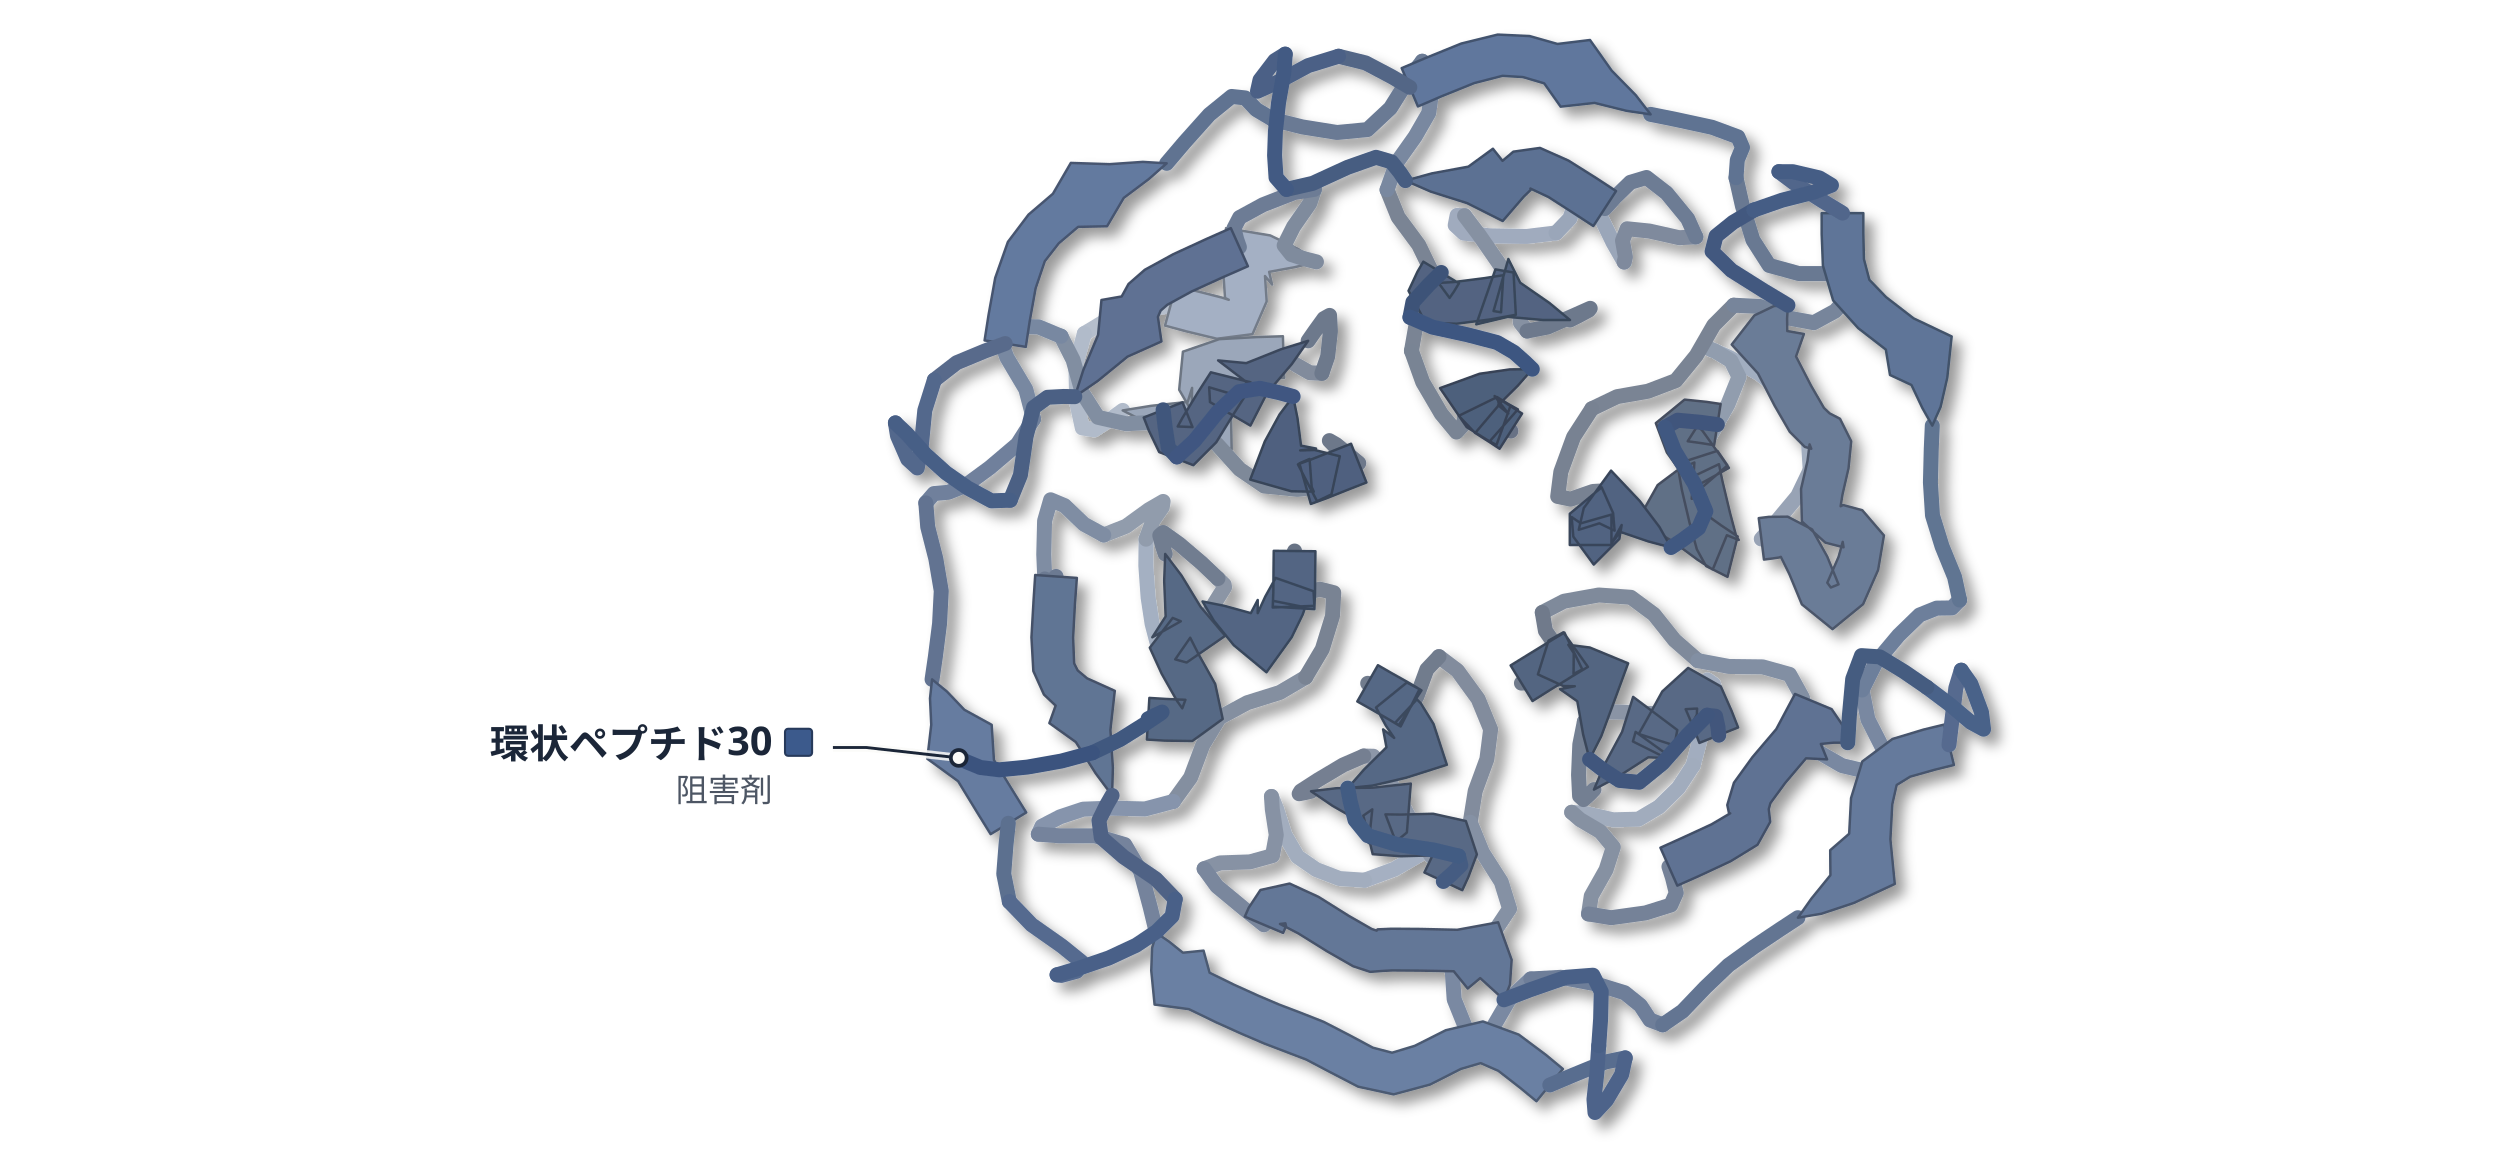
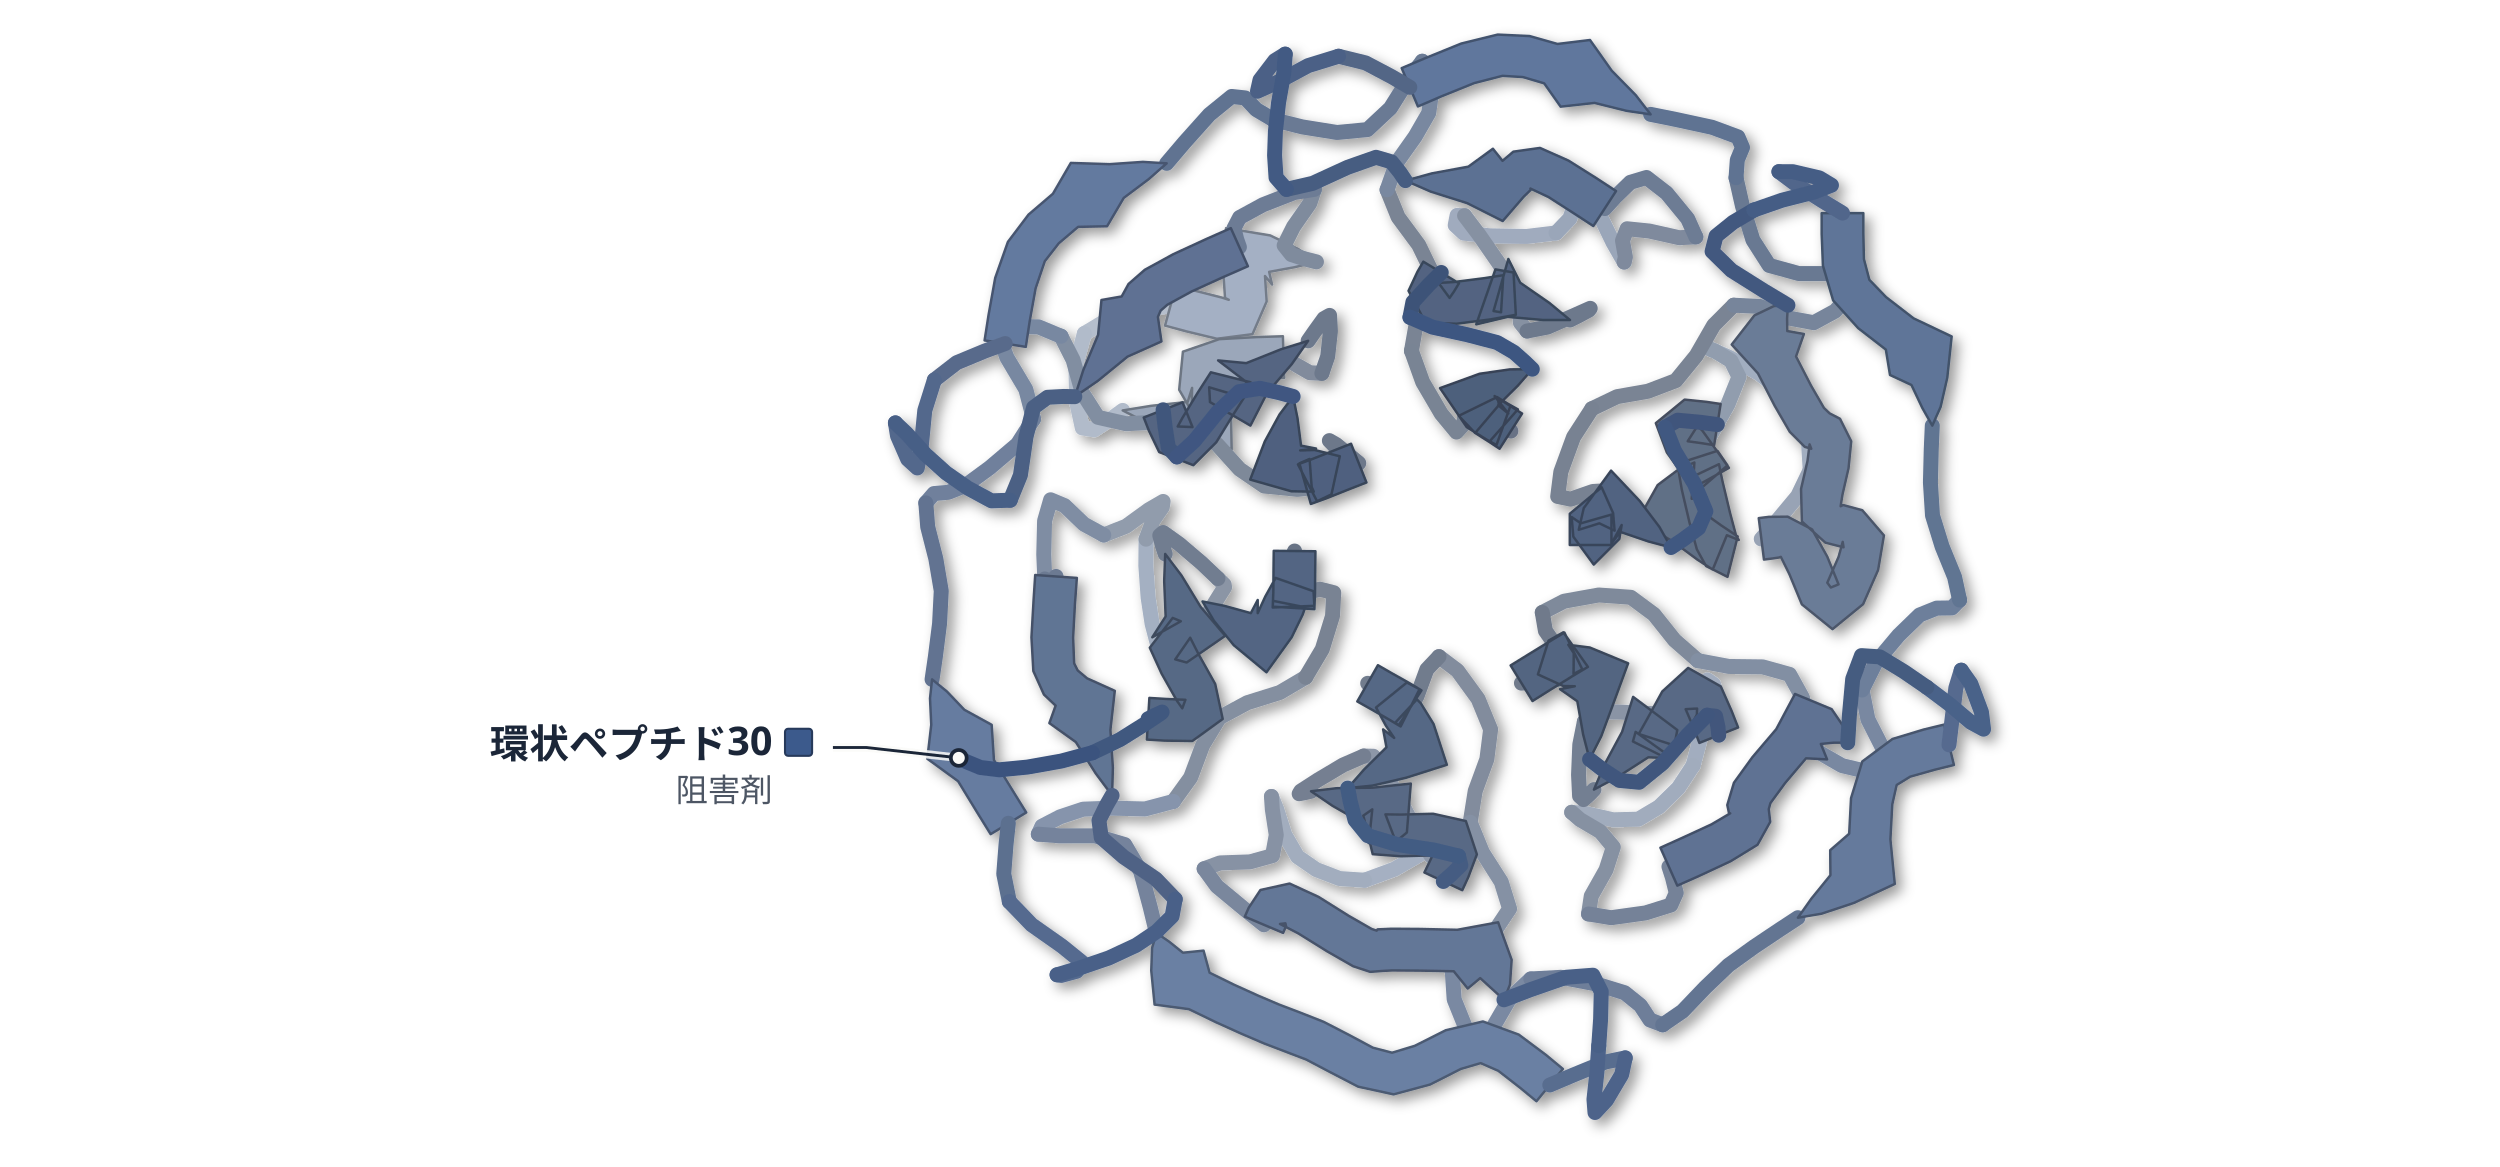
<svg xmlns="http://www.w3.org/2000/svg" width="1200" height="560" viewBox="0 0 1200 560" font-family="'Hiragino Sans','Hiragino Kaku Gothic ProN','Noto Sans JP','Yu Gothic',Meiryo,sans-serif">
  <defs>
    <filter id="mol-shadow" x="-5%" y="-5%" width="115%" height="115%">
-       <feDropShadow dx="4.35" dy="4.35" stdDeviation="3.08" flood-color="#000" flood-opacity=".40" />
+       <feDropShadow dx="2.91" dy="2.91" stdDeviation="3.08" flood-color="#000" flood-opacity=".40" />
    </filter>
  </defs>
  <g filter="url(#mol-shadow)">
    <polyline points="520.5,160.1 532.8,152.7 549.6,148.9 561.8,146.6" stroke="#b5becc" stroke-width="7.2" fill="none" stroke-linecap="round" stroke-linejoin="round" />
    <polyline points="538.9,197.0 533.1,201.2 525.2,206.3 519.5,205.4 516.8,193.1 516.4,174.8 520.5,160.1" stroke="#b1bbca" stroke-width="7.2" fill="none" stroke-linecap="round" stroke-linejoin="round" />
    <polyline points="687.0,410.9 692.3,410.6 695.9,405.1 694.4,402.7 684.5,408.4 669.3,417.2 655.0,422.5" stroke="#a5b0c2" stroke-width="7.2" fill="none" stroke-linecap="round" stroke-linejoin="round" />
    <polyline points="562.9,315.2 558.4,314.2 555.3,308.2 553.0,299.4 551.1,286.9 550.0,271.6 550.1,258.8" stroke="#a4b0c2" stroke-width="7.2" fill="none" stroke-linecap="round" stroke-linejoin="round" />
    <polyline points="822.3,343.3 825.1,336.9 822.5,328.5 819.5,326.4 818.3,336.3 816.6,352.7 812.7,367.4" stroke="#a2adbf" stroke-width="7.2" fill="none" stroke-linecap="round" stroke-linejoin="round" />
    <polyline points="655.0,422.5 643.0,421.7 631.8,417.4 622.8,411.2 616.7,400.7 612.8,388.4 610.3,382.3" stroke="#a2adbe" stroke-width="7.2" fill="none" stroke-linecap="round" stroke-linejoin="round" />
    <polygon points="559.2,156.3 569.2,159.0 584.1,162.6 601.2,160.4 608.0,144.7 607.2,132.5 610.6,136.6 609.2,130.5 621.7,128.2 631.9,125.7 631.9,125.7 623.3,119.6 609.7,113.0 588.5,109.5 587.2,131.0 588.0,143.0 589.8,143.9 586.4,142.8 574.2,139.7 564.5,137.0" fill="#a4b0c4" stroke="#737b89" stroke-width="1.2" stroke-linejoin="round" />
    <polyline points="812.7,367.4 805.6,378.2 796.3,387.3 786.4,393.2 774.3,393.5 761.5,390.6 754.4,389.9" stroke="#a1acbd" stroke-width="7.2" fill="none" stroke-linecap="round" stroke-linejoin="round" />
    <polyline points="821.0,167.6 829.9,171.5 844.3,179.2 856.2,188.6 863.4,199.9 868.1,212.9 868.9,225.6" stroke="#a2aec0" stroke-width="7.2" fill="none" stroke-linecap="round" stroke-linejoin="round" />
    <polyline points="703.0,103.5 699.4,103.4 698.5,108.1 702.6,111.9 715.2,113.2 732.8,113.5 746.9,111.8" stroke="#a0abbe" stroke-width="7.2" fill="none" stroke-linecap="round" stroke-linejoin="round" />
    <polygon points="615.8,161.4 603.2,161.8 585.2,162.8 567.8,168.8 566.0,187.1 572.0,197.4 572.2,186.2 570.1,192.9 552.5,194.8 538.9,197.0 538.9,197.0 551.2,203.4 569.0,210.3 591.2,215.6 590.7,190.5 584.9,180.4 581.9,183.0 588.0,182.6 604.1,181.8 616.4,181.4" fill="#9ba7ba" stroke="#6c7582" stroke-width="1.2" stroke-linejoin="round" />
    <polyline points="746.9,111.8 753.5,104.9 756.7,95.9 760.5,92.7 767.1,101.7 774.3,116.5 779.6,125.8" stroke="#9aa6b9" stroke-width="7.2" fill="none" stroke-linecap="round" stroke-linejoin="round" />
    <polyline points="868.9,225.6 862.9,238.1 852.8,250.2 845.4,258.7" stroke="#98a3b5" stroke-width="7.2" fill="none" stroke-linecap="round" stroke-linejoin="round" />
    <polyline points="550.1,258.8 553.4,249.9 557.9,243.4 558.3,240.7 551.4,244.7 540.5,252.6 529.8,256.8" stroke="#919cac" stroke-width="7.2" fill="none" stroke-linecap="round" stroke-linejoin="round" />
    <polyline points="813.3,222.0 820.2,210.3 829.4,194.1 834.7,180.9 830.9,173.2 823.2,168.5 821.0,167.6" stroke="#919dae" stroke-width="7.2" fill="none" stroke-linecap="round" stroke-linejoin="round" />
    <polyline points="654.6,362.9 659.2,363.0 661.7,365.9 665.3,372.1 672.3,384.6 680.5,400.4 687.0,410.9" stroke="#8d97a8" stroke-width="7.2" fill="none" stroke-linecap="round" stroke-linejoin="round" />
    <polyline points="584.6,277.7 587.6,280.6 587.8,281.9 585.4,285.7 579.2,295.6 570.3,307.9 562.9,315.2" stroke="#8b95a5" stroke-width="7.2" fill="none" stroke-linecap="round" stroke-linejoin="round" />
    <polyline points="760.5,346.4 764.1,342.3 769.3,341.7 777.6,341.8 792.2,342.5 809.9,343.9 822.3,343.3" stroke="#8a94a5" stroke-width="7.2" fill="none" stroke-linecap="round" stroke-linejoin="round" />
    <polyline points="610.3,382.3 610.7,388.4 612.6,400.8 610.8,410.7 600.0,413.7 585.6,414.2 578.0,417.0" stroke="#8792a4" stroke-width="7.2" fill="none" stroke-linecap="round" stroke-linejoin="round" />
    <polyline points="754.4,389.9 758.4,393.4 768.2,399.2 774.4,406.6 770.9,417.5 763.8,430.1 762.5,438.7" stroke="#8691a2" stroke-width="7.2" fill="none" stroke-linecap="round" stroke-linejoin="round" />
    <polyline points="733.0,158.9 729.8,154.9 729.3,147.5 726.8,138.4 719.3,126.2 709.8,112.5 703.0,103.5" stroke="#8691a2" stroke-width="7.2" fill="none" stroke-linecap="round" stroke-linejoin="round" />
    <polyline points="563.2,384.7 571.5,373.2 577.3,357.7 585.3,344.5 598.7,337.3 614.3,332.4 626.7,325.1" stroke="#848fa0" stroke-width="7.2" fill="none" stroke-linecap="round" stroke-linejoin="round" />
    <polyline points="705.7,394.7 708.1,379.7 713.7,364.4 715.5,350.1 709.5,335.5 699.6,321.9 690.7,315.2" stroke="#828c9d" stroke-width="7.2" fill="none" stroke-linecap="round" stroke-linejoin="round" />
    <polyline points="697.1,466.5 705.0,456.6 717.4,447.0 724.6,436.2 720.6,423.3 711.6,409.2 705.7,394.7" stroke="#8591a4" stroke-width="7.2" fill="none" stroke-linecap="round" stroke-linejoin="round" />
    <polyline points="634.5,179.2 628.7,178.9 621.4,174.7 616.1,171.4" stroke="#818b9c" stroke-width="7.2" fill="none" stroke-linecap="round" stroke-linejoin="round" />
    <polyline points="815.0,317.1 803.8,307.3 793.9,294.9 782.8,286.7 767.4,285.6 750.7,288.6 740.3,294.0" stroke="#7f8a9b" stroke-width="7.2" fill="none" stroke-linecap="round" stroke-linejoin="round" />
    <polyline points="872.9,361.0 868.0,349.6 865.2,334.9 859.0,323.7 846.1,320.1 829.9,319.9 815.0,317.1" stroke="#828fa3" stroke-width="7.2" fill="none" stroke-linecap="round" stroke-linejoin="round" />
    <polyline points="572.4,204.4 584.3,213.4 595.0,225.2 606.8,233.3 622.8,234.9 639.9,233.0 650.6,229.5" stroke="#7e8999" stroke-width="7.2" fill="none" stroke-linecap="round" stroke-linejoin="round" />
    <polyline points="509.3,161.4 515.1,172.8 519.5,188.5 527.0,200.3 540.5,203.4 557.0,202.5 572.4,204.4" stroke="#818ea1" stroke-width="7.2" fill="none" stroke-linecap="round" stroke-linejoin="round" />
    <polyline points="631.9,125.7 626.8,124.4 619.9,122.2 616.4,117.8 620.9,108.8 628.7,97.6 630.9,90.9" stroke="#7f8b9d" stroke-width="7.2" fill="none" stroke-linecap="round" stroke-linejoin="round" />
    <polyline points="498.4,400.4 500.1,396.6 508.8,392.1 519.9,388.4 533.5,387.9 549.6,388.3 563.2,384.7" stroke="#8694ac" stroke-width="7.2" fill="none" stroke-linecap="round" stroke-linejoin="round" />
    <polyline points="779.6,125.8 780.2,123.4 778.8,115.5 781.0,109.8 791.7,110.9 806.0,114.1 814.0,113.7" stroke="#7f8a9d" stroke-width="7.2" fill="none" stroke-linecap="round" stroke-linejoin="round" />
    <polyline points="832.2,146.5 822.6,156.1 814.2,170.7 804.4,182.7 791.0,187.8 776.2,190.4 764.1,196.2" stroke="#7a8494" stroke-width="7.2" fill="none" stroke-linecap="round" stroke-linejoin="round" />
    <polyline points="665.8,91.1 671.1,104.2 681.0,117.6 687.4,130.8 685.3,143.4 679.7,155.8 677.5,168.4" stroke="#7a8494" stroke-width="7.2" fill="none" stroke-linecap="round" stroke-linejoin="round" />
    <polyline points="626.7,325.1 634.7,311.6 639.6,295.7 640.2,284.5 633.5,282.8 622.4,285.8 614.9,286.2" stroke="#798393" stroke-width="7.2" fill="none" stroke-linecap="round" stroke-linejoin="round" />
    <polyline points="677.5,168.4 682.9,183.4 691.8,198.6 699.1,207.4 702.4,203.9 704.2,194.0 707.1,188.3" stroke="#798494" stroke-width="7.2" fill="none" stroke-linecap="round" stroke-linejoin="round" />
    <polyline points="764.1,196.2 755.3,209.8 749.2,226.5 747.7,238.3 753.9,239.6 764.6,235.9 771.8,235.5" stroke="#788292" stroke-width="7.2" fill="none" stroke-linecap="round" stroke-linejoin="round" />
    <polyline points="529.8,256.8 520.3,251.6 511.0,242.7 504.3,239.9 501.4,250.0 501.0,266.1 501.5,277.9" stroke="#7f8da3" stroke-width="7.2" fill="none" stroke-linecap="round" stroke-linejoin="round" />
    <polyline points="578.0,417.0 584.1,425.4 597.0,436.1 606.7,443.9" stroke="#7a879d" stroke-width="7.2" fill="none" stroke-linecap="round" stroke-linejoin="round" />
    <polyline points="629.3,379.8 626.7,380.4 623.6,381.0 624.4,379.7 632.6,374.4 644.7,367.2 654.6,362.9" stroke="#747f91" stroke-width="7.2" fill="none" stroke-linecap="round" stroke-linejoin="round" />
    <polyline points="734.8,469.9 724.6,479.4 716.7,493.0 710.1,499.6 703.4,493.1 698.0,479.7 697.1,466.5" stroke="#7a89a2" stroke-width="7.2" fill="none" stroke-linecap="round" stroke-linejoin="round" />
    <polyline points="682.7,29.4 686.4,32.9 687.4,42.9 685.8,54.2 679.3,65.5 670.3,78.2 665.8,91.1" stroke="#7988a0" stroke-width="7.2" fill="none" stroke-linecap="round" stroke-linejoin="round" />
    <polyline points="765.1,379.0 763.0,381.2 760.1,383.8 758.2,382.1 757.7,371.9 758.3,357.4 760.5,346.4" stroke="#737f92" stroke-width="7.2" fill="none" stroke-linecap="round" stroke-linejoin="round" />
    <polyline points="890.6,133.0 889.1,140.2 880.9,149.3 870.6,154.9 858.7,152.7 844.8,147.1 832.2,146.5" stroke="#77859b" stroke-width="7.2" fill="none" stroke-linecap="round" stroke-linejoin="round" />
    <polyline points="690.7,315.2 684.9,321.3 680.1,334.3 675.0,342.6 668.4,340.3 661.4,333.3 656.5,328.0" stroke="#717b8d" stroke-width="7.2" fill="none" stroke-linecap="round" stroke-linejoin="round" />
    <polyline points="740.3,294.0 741.8,302.8 749.5,313.9 753.2,322.5 747.4,326.2 737.6,327.4 730.3,327.9" stroke="#6f7a8b" stroke-width="7.2" fill="none" stroke-linecap="round" stroke-linejoin="round" />
    <polyline points="559.3,265.9 558.0,262.0 556.7,257.0 558.3,255.6 566.0,261.1 576.7,270.2 584.6,277.7" stroke="#717d90" stroke-width="7.2" fill="none" stroke-linecap="round" stroke-linejoin="round" />
    <polyline points="893.8,331.2 896.6,345.3 903.9,359.6 906.1,368.9 897.7,370.7 884.2,367.5 872.9,361.0" stroke="#7988a1" stroke-width="7.2" fill="none" stroke-linecap="round" stroke-linejoin="round" />
    <polyline points="762.5,438.7 773.3,440.5 789.9,438.2 802.0,434.4 804.6,428.6 802.8,421.3 801.1,416.0" stroke="#758298" stroke-width="7.2" fill="none" stroke-linecap="round" stroke-linejoin="round" />
    <polyline points="496.1,201.1 492.4,186.9 483.3,171.6 479.4,161.0 486.4,156.7 498.5,156.9 509.3,161.4" stroke="#7888a1" stroke-width="7.2" fill="none" stroke-linecap="round" stroke-linejoin="round" />
    <polyline points="650.6,229.5 649.7,223.4 642.4,215.9 638.1,211.5 641.4,213.4 647.5,218.4 652.2,222.3" stroke="#6d788a" stroke-width="7.2" fill="none" stroke-linecap="round" stroke-linejoin="round" />
    <polyline points="753.6,153.6 757.6,151.6 762.6,148.9 763.3,148.0 755.2,151.6 742.8,157.0 733.0,158.9" stroke="#6d798c" stroke-width="7.2" fill="none" stroke-linecap="round" stroke-linejoin="round" />
    <polyline points="555.1,447.8 552.1,435.4 547.5,418.3 539.9,405.4 525.7,401.2 508.5,401.2 498.4,400.4" stroke="#74839c" stroke-width="7.2" fill="none" stroke-linecap="round" stroke-linejoin="round" />
    <polyline points="627.9,163.6 631.1,159.0 635.5,152.9 638.2,151.4 638.6,159.0 637.3,171.1 634.5,179.2" stroke="#6d798c" stroke-width="7.2" fill="none" stroke-linecap="round" stroke-linejoin="round" />
    <polyline points="771.8,235.5 771.1,243.0 766.9,253.8 763.5,261.6" stroke="#687385" stroke-width="7.2" fill="none" stroke-linecap="round" stroke-linejoin="round" />
    <polyline points="614.9,286.2 615.0,279.9 618.5,271.0 621.4,264.5" stroke="#687385" stroke-width="7.2" fill="none" stroke-linecap="round" stroke-linejoin="round" />
    <polyline points="707.1,188.3 713.1,192.4 720.2,200.7 725.2,206.9" stroke="#677285" stroke-width="7.2" fill="none" stroke-linecap="round" stroke-linejoin="round" />
    <polyline points="630.9,90.9 621.3,92.4 606.2,98.3 595.0,104.4 592.3,109.6 593.6,114.9 594.9,118.6" stroke="#6d7c95" stroke-width="7.2" fill="none" stroke-linecap="round" stroke-linejoin="round" />
    <polyline points="501.5,277.9 502.9,280.3 505.2,278.5 506.9,276.7" stroke="#6c7a92" stroke-width="7.2" fill="none" stroke-linecap="round" stroke-linejoin="round" />
    <polyline points="814.0,113.7 810.1,105.0 800.0,92.7 790.3,85.2 782.6,87.5 775.3,94.6 770.3,100.1" stroke="#6d7c94" stroke-width="7.2" fill="none" stroke-linecap="round" stroke-linejoin="round" />
    <polyline points="798.1,491.9 792.0,489.6 787.4,482.6 779.8,476.5 766.1,472.3 749.3,469.1 734.8,469.9" stroke="#6e7e99" stroke-width="7.2" fill="none" stroke-linecap="round" stroke-linejoin="round" />
    <polyline points="444.4,241.4 448.3,236.9 455.2,236.3 463.5,233.0 475.2,224.4 488.4,213.2 496.1,201.1" stroke="#6f809c" stroke-width="7.2" fill="none" stroke-linecap="round" stroke-linejoin="round" />
    <polyline points="940.6,288.0 936.9,291.8 929.6,291.9 921.4,295.2 911.3,305.0 900.4,318.0 893.8,331.2" stroke="#6d7f9b" stroke-width="7.2" fill="none" stroke-linecap="round" stroke-linejoin="round" />
    <polyline points="611.1,57.4 625.0,60.9 641.8,63.6 656.4,62.2 667.4,51.9 676.4,37.5 682.7,29.4" stroke="#6a7a94" stroke-width="7.2" fill="none" stroke-linecap="round" stroke-linejoin="round" />
    <polyline points="833.3,85.3 836.4,99.0 841.4,115.2 849.2,127.4 863.4,131.3 880.4,131.3 890.6,133.0" stroke="#697992" stroke-width="7.2" fill="none" stroke-linecap="round" stroke-linejoin="round" />
    <polygon points="846.7,268.6 850.6,268.1 854.0,267.6 854.8,267.3 858.9,275.6 864.9,290.1 879.6,302.0 894.3,290.0 901.5,273.6 904.3,257.0 893.9,244.9 884.7,242.4 883.5,243.0 884.4,237.4 887.3,224.8 888.6,211.8 883.2,201.0 878.2,198.4 875.5,195.8 869.3,185.1 862.1,171.1 865.9,160.3 857.9,158.9 857.8,152.9 858.2,146.5 858.2,146.5 851.5,146.9 842.1,151.4 831.2,165.4 843.8,179.2 851.8,194.7 859.1,207.3 866.3,214.5 869.4,215.4 868.6,213.3 867.6,221.3 864.5,234.7 864.9,250.3 876.2,260.5 884.9,262.7 884.5,260.1 882.5,267.3 877.1,279.7 878.8,282.0 882.5,280.5 877.1,267.2 869.8,254.1 858.1,248.0 849.0,248.1 844.2,248.7" fill="#6b7b97" stroke="#4b566a" stroke-width="1.2" stroke-linejoin="round" />
    <polygon points="825.9,193.9 819.2,192.9 808.6,191.8 794.8,203.1 800.1,217.2 808.5,229.0 813.9,236.6 829.2,223.4 824.4,216.4 805.1,222.6 807.3,235.2 811.0,251.0 814.5,263.7 818.9,271.7 829.2,276.9 834.1,257.5 826.2,252.2 816.1,245.0 819.1,238.6 812.0,239.4 812.8,230.2 813.3,222.0 813.3,222.0 805.6,225.4 795.7,232.8 786.0,250.0 802.8,259.8 814.7,268.6 822.1,273.4 828.9,256.9 834.6,259.2 833.3,257.0 830.4,246.1 826.8,231.0 825.1,222.8 809.8,230.1 812.5,234.3 829.9,224.6 824.8,217.4 817.2,206.8 814.8,204.4 810.1,211.8 816.6,212.7 822.8,213.7" fill="#616f86" stroke="#444e5e" stroke-width="1.2" stroke-linejoin="round" />
    <polygon points="750.2,513.1 742.0,506.3 729.0,496.6 711.8,490.3 694.0,494.5 679.1,502.0 668.2,505.3 659.0,502.9 647.6,496.8 635.4,490.5 624.0,486.0 614.0,482.2 603.9,477.9 592.2,472.6 580.6,466.9 577.7,456.3 567.8,457.3 561.2,452.0 555.1,447.8 555.1,447.8 553.0,455.0 552.6,465.9 554.2,482.2 570.7,484.4 583.7,490.7 595.9,496.2 606.6,500.8 616.8,504.7 627.0,508.6 638.4,514.6 651.9,521.6 668.9,525.3 686.4,520.6 701.2,513.1 710.7,510.3 719.2,514.0 729.6,522.1 737.5,528.6" fill="#6b80a3" stroke="#4b5a72" stroke-width="1.2" stroke-linejoin="round" />
    <polyline points="863.0,440.5 854.3,446.2 841.9,454.5 829.7,463.3 818.5,474.0 807.6,485.4 798.1,491.9" stroke="#637592" stroke-width="7.2" fill="none" stroke-linecap="round" stroke-linejoin="round" />
    <polyline points="447.4,326.1 449.0,315.1 451.0,299.3 451.8,283.6 449.2,268.2 445.3,252.9 444.4,241.4" stroke="#627391" stroke-width="7.2" fill="none" stroke-linecap="round" stroke-linejoin="round" />
    <polygon points="615.9,447.8 617.3,444.6 617.0,443.2 614.4,443.5 623.1,448.0 637.1,456.7 649.5,463.8 657.7,466.5 662.9,466.1 668.2,465.8 681.6,465.9 697.8,466.2 704.5,474.5 710.5,469.5 716.3,474.8 721.9,479.9 721.9,479.9 724.8,472.6 725.6,460.7 719.1,442.7 699.5,446.3 681.8,445.9 668.0,445.8 661.2,446.1 660.8,446.7 658.4,445.9 647.4,439.6 632.9,430.5 619.0,424.1 605.0,427.2 599.4,435.7 597.5,440.0" fill="#647797" stroke="#46536a" stroke-width="1.2" stroke-linejoin="round" />
    <polyline points="927.5,204.3 927.0,215.6 926.6,231.6 927.6,247.4 932.2,262.3 938.2,277.0 940.6,288.0" stroke="#617492" stroke-width="7.2" fill="none" stroke-linecap="round" stroke-linejoin="round" />
    <polyline points="560.0,78.4 568.5,68.4 580.5,55.0 591.2,46.3 597.7,47.0 603.0,52.6 611.1,57.4" stroke="#607391" stroke-width="7.2" fill="none" stroke-linecap="round" stroke-linejoin="round" />
    <polygon points="933.2,347.8 923.3,350.2 908.4,354.7 893.9,365.5 888.5,383.1 887.6,400.2 878.5,408.1 878.6,420.1 869.5,431.3 863.0,440.5 863.0,440.5 874.3,438.6 889.9,433.4 909.5,424.3 907.4,402.9 908.3,386.1 910.4,376.8 916.9,372.8 928.6,369.5 937.9,367.2" fill="#657a9c" stroke="#47556d" stroke-width="1.2" stroke-linejoin="round" />
    <polygon points="496.9,276.0 496.1,288.3 495.1,305.9 496.0,322.1 501.1,333.4 506.7,338.7 503.7,347.1 516.4,356.2 525.9,371.2 533.8,381.8 533.8,381.8 534.2,368.6 533.0,350.4 535.1,331.6 521.8,325.6 517.3,321.8 515.6,318.4 515.1,306.0 516.0,289.5 516.9,277.4" fill="#617494" stroke="#445168" stroke-width="1.2" stroke-linejoin="round" />
    <polygon points="492.6,390.0 486.1,379.5 477.1,364.8 476.0,347.9 462.9,340.7 454.5,331.9 447.4,326.1 447.4,326.1 446.4,335.2 447.0,347.9 445.1,364.2 459.9,375.0 469.0,389.9 475.5,400.4" fill="#667ba0" stroke="#475670" stroke-width="1.2" stroke-linejoin="round" />
    <polyline points="792.3,54.9 804.7,57.4 821.8,61.1 834.2,65.7 836.4,70.8 833.9,76.8 833.3,85.3" stroke="#5f7392" stroke-width="7.2" fill="none" stroke-linecap="round" stroke-linejoin="round" />
    <polygon points="492.4,166.5 494.2,154.5 497.1,138.4 501.5,125.4 508.2,116.8 517.5,108.9 531.4,108.6 539.4,95.0 551.5,85.9 560.0,78.4 560.0,78.4 548.6,77.7 532.6,78.8 514.0,78.2 505.4,93.0 493.7,103.0 483.8,116.1 477.7,133.4 474.5,151.2 472.6,163.4" fill="#647a9f" stroke="#46556f" stroke-width="1.2" stroke-linejoin="round" />
    <polygon points="805.1,425.1 815.7,420.4 830.7,413.4 843.6,405.5 849.7,394.5 849.0,388.4 849.8,385.5 856.9,375.8 866.9,364.0 877.0,364.5 874.0,357.1 880.1,356.5 886.9,356.5 886.9,356.5 885.4,349.5 879.2,340.4 861.6,333.1 852.6,350.0 841.2,363.4 832.3,375.7 829.1,386.4 830.0,390.7 830.5,390.4 821.5,395.7 807.4,402.2 797.0,406.9" fill="#5f7293" stroke="#425067" stroke-width="1.2" stroke-linejoin="round" />
    <polygon points="701.9,427.3 704.8,421.0 708.9,410.1 703.6,394.1 687.9,390.6 672.5,391.0 665.0,390.9 670.0,404.0 675.3,399.6 677.2,376.1 658.8,378.1 641.8,378.3 629.3,379.8 629.3,379.8 639.6,386.8 653.8,394.9 657.0,404.7 658.7,388.5 654.4,391.5 658.9,410.0 672.3,411.0 686.9,410.6 692.2,410.6 689.2,407.1 686.5,413.0 683.7,418.8" fill="#586985" stroke="#3e4a5d" stroke-width="1.2" stroke-linejoin="round" />
    <polygon points="834.3,349.2 831.2,341.3 826.0,329.5 810.3,320.6 797.9,331.9 790.6,345.2 786.6,352.3 803.7,357.8 805.1,350.4 783.9,334.5 778.6,351.3 770.2,366.9 765.1,379.0 765.1,379.0 776.7,372.8 791.2,363.5 802.8,364.0 785.1,351.3 783.8,355.9 802.0,365.0 808.0,355.0 814.5,343.0 814.6,340.1 809.1,340.4 812.8,349.0 815.7,356.6" fill="#586985" stroke="#3e4a5d" stroke-width="1.2" stroke-linejoin="round" />
    <polygon points="590.8,109.5 579.3,114.6 563.2,122.0 549.5,129.5 541.7,136.3 538.4,142.3 528.7,144.0 527.1,160.7 520.0,177.6 515.9,190.4 515.9,190.4 527.0,182.8 541.2,171.2 557.5,163.9 555.8,152.1 557.1,149.1 560.3,146.3 572.0,139.9 587.6,132.8 599.0,127.8" fill="#5e7193" stroke="#424f67" stroke-width="1.2" stroke-linejoin="round" />
    <polygon points="550.5,355.0 559.0,355.5 572.3,355.7 586.9,345.1 583.3,328.3 575.3,314.0 571.3,306.1 564.1,316.5 569.6,318.0 588.1,305.2 576.3,291.3 567.1,276.2 559.3,265.9 559.3,265.9 558.8,278.8 559.5,295.9 553.1,305.9 566.8,298.2 562.9,296.6 551.9,310.9 557.6,323.4 565.0,336.5 567.5,340.0 569.0,335.9 559.8,335.5 551.7,335.0" fill="#576985" stroke="#3d4a5d" stroke-width="1.2" stroke-linejoin="round" />
    <polygon points="874.4,102.3 874.4,112.3 875.0,127.5 879.9,144.2 891.9,157.5 905.2,167.8 907.2,180.0 917.5,184.8 922.7,195.8 927.5,204.3 927.5,204.3 931.5,195.3 934.7,181.3 936.8,161.5 918.5,152.8 905.3,142.6 897.3,134.3 894.7,124.4 894.4,111.9 894.4,102.3" fill="#5f7598" stroke="#42526a" stroke-width="1.2" stroke-linejoin="round" />
    <polyline points="484.5,432.8 481.8,419.5 482.9,405.3 484.0,395.2" stroke="#5b6f8f" stroke-width="7.2" fill="none" stroke-linecap="round" stroke-linejoin="round" />
    <polyline points="448.5,182.4 459.2,174.1 472.7,168.5 482.5,164.9" stroke="#596b8b" stroke-width="7.2" fill="none" stroke-linecap="round" stroke-linejoin="round" />
    <polygon points="775.7,91.7 766.4,85.6 752.9,77.1 739.2,71.0 726.4,72.8 721.2,77.2 716.6,71.4 704.8,80.0 687.4,83.2 674.6,86.7 674.6,86.7 686.8,92.0 704.2,97.5 721.3,106.1 731.4,94.4 735.1,90.8 734.6,90.5 743.3,94.6 755.6,102.5 764.8,108.5" fill="#5c7193" stroke="#404f67" stroke-width="1.2" stroke-linejoin="round" />
    <polygon points="680.6,51.1 692.0,46.2 707.6,39.9 721.2,36.4 731.0,37.0 741.2,40.0 749.1,51.2 765.4,49.4 780.7,53.2 792.3,54.9 792.3,54.9 785.1,45.6 773.6,33.9 763.2,19.2 747.6,21.1 734.2,17.3 718.9,16.6 701.4,20.9 684.4,27.8 672.8,32.7" fill="#60779d" stroke="#43536e" stroke-width="1.2" stroke-linejoin="round" />
    <polygon points="549.0,200.4 551.5,206.8 556.4,217.0 572.8,223.3 583.8,212.3 591.9,199.1 597.1,190.9 580.4,185.9 580.8,193.0 600.2,204.3 608.2,188.7 620.1,174.7 627.9,163.6 627.9,163.6 615.0,167.6 598.2,174.3 584.7,173.0 598.4,183.5 600.3,183.5 581.2,178.7 574.9,188.5 567.5,200.7 565.3,204.7 572.4,205.0 570.0,199.0 567.6,193.1" fill="#546582" stroke="#3b475b" stroke-width="1.2" stroke-linejoin="round" />
    <polygon points="651.5,336.7 657.9,340.3 666.6,345.3 672.3,348.7 681.4,330.8 675.3,327.6 660.5,339.6 665.2,348.3 669.2,354.2 663.9,350.1 665.5,358.7 654.7,369.4 646.9,378.3 646.9,378.3 658.8,377.1 675.0,373.3 694.5,367.1 688.1,347.5 682.0,337.6 680.1,335.7 669.7,346.9 671.4,348.1 682.3,331.4 676.7,328.0 667.8,323.0 661.4,319.3" fill="#556785" stroke="#3b485d" stroke-width="1.2" stroke-linejoin="round" />
    <polygon points="735.6,336.5 743.7,331.4 754.7,324.6 762.2,320.1 750.4,303.5 743.3,307.5 738.2,323.7 750.4,329.3 755.9,329.4 748.8,330.8 757.1,336.6 759.9,352.5 763.0,364.5 763.0,364.5 768.6,353.4 774.6,337.2 781.5,318.4 763.1,310.8 752.8,309.5 755.4,313.5 755.3,323.5 759.5,321.3 750.9,303.6 744.3,307.6 733.2,314.4 725.1,319.4" fill="#536581" stroke="#3a475a" stroke-width="1.2" stroke-linejoin="round" />
    <polygon points="683.2,125.6 680.4,130.4 676.1,139.6 684.3,154.9 699.1,155.4 715.5,153.3 727.6,151.1 726.5,130.8 717.8,129.3 708.6,155.7 723.7,152.1 740.7,153.6 753.6,153.6 753.6,153.6 743.7,145.4 729.7,135.7 724.0,124.3 716.9,149.3 720.5,149.9 721.6,132.1 712.6,133.5 697.7,135.4 690.5,135.8 695.8,143.0 697.8,140.1 700.3,136.0" fill="#526481" stroke="#39465a" stroke-width="1.2" stroke-linejoin="round" />
    <polyline points="780.1,507.8 770.4,509.8 755.2,516.0 743.9,520.8" stroke="#596d8f" stroke-width="7.2" fill="none" stroke-linecap="round" stroke-linejoin="round" />
    <polygon points="611.4,264.4 611.3,272.8 611.2,284.2 610.9,291.6 630.9,290.8 630.5,283.8 612.3,277.4 607.3,286.4 603.7,294.3 603.7,288.0 600.4,294.3 587.7,290.8 577.2,288.7 577.2,288.7 582.7,298.0 592.2,309.7 607.9,322.7 620.0,305.9 625.3,295.0 626.5,291.5 611.1,288.4 610.9,291.2 630.9,292.4 631.2,284.6 631.3,273.1 631.4,264.6" fill="#526583" stroke="#39475c" stroke-width="1.2" stroke-linejoin="round" />
    <polygon points="773.5,261.6 773.5,255.3 773.5,247.0 758.8,251.2 754.4,248.2 755.2,257.6 765.0,271.0 777.3,258.7 778.4,252.0 773.5,260.9 777.7,255.3 791.2,259.9 802.1,262.8 802.1,262.8 796.5,252.9 787.1,240.5 773.3,225.9 760.2,243.9 757.8,254.3 767.7,251.2 775.0,254.7 774.3,246.3 768.8,233.9 753.5,246.6 753.5,255.3 753.5,261.6" fill="#516381" stroke="#39455a" stroke-width="1.2" stroke-linejoin="round" />
    <polyline points="941.4,321.7 938.8,330.2 936.9,345.9 935.5,357.5" stroke="#576b8f" stroke-width="7.2" fill="none" stroke-linecap="round" stroke-linejoin="round" />
    <polygon points="648.5,213.0 640.4,216.2 629.5,220.5 623.0,222.9 632.2,240.6 639.1,237.3 643.1,219.0 631.1,216.0 624.1,216.2 631.7,215.3 624.5,213.9 622.8,200.7 620.7,190.3 620.7,190.3 614.2,198.9 607.1,211.9 600.1,230.2 619.8,235.8 630.6,236.0 629.6,233.7 628.6,220.3 623.7,222.4 629.2,241.9 636.7,239.2 647.7,234.8 655.9,231.6" fill="#4f617f" stroke="#374459" stroke-width="1.2" stroke-linejoin="round" />
    <polygon points="730.6,198.5 725.6,195.3 718.9,191.0 719.5,194.4 708.2,207.7 715.0,211.9 728.6,196.5 723.8,193.8 717.4,190.1 724.0,198.5 719.1,194.5 728.5,185.2 735.5,177.2 735.5,177.2 724.8,177.3 710.2,179.4 691.2,186.3 704.0,205.0 713.7,211.1 718.3,213.6 725.1,194.6 718.6,190.6 700.2,199.6 708.0,207.8 714.8,212.1 719.8,215.4" fill="#4e607b" stroke="#374356" stroke-width="1.2" stroke-linejoin="round" />
    <polyline points="642.5,27.0 655.5,30.2 668.0,36.8 676.7,41.9" stroke="#536686" stroke-width="7.2" fill="none" stroke-linecap="round" stroke-linejoin="round" />
    <polyline points="507.4,467.9 509.4,468.2 516.8,466.2 519.1,461.7 509.7,454.1 495.2,443.9 484.5,432.8" stroke="#546a8f" stroke-width="7.2" fill="none" stroke-linecap="round" stroke-linejoin="round" />
    <polyline points="429.8,203.0 430.8,209.2 435.7,220.4 440.3,224.6 442.2,214.3 443.9,197.0 448.5,182.4" stroke="#52678c" stroke-width="7.2" fill="none" stroke-linecap="round" stroke-linejoin="round" />
    <polyline points="533.8,381.8 531.0,386.7 527.5,393.8 528.6,402.0 539.4,411.4 554.8,421.9 564.1,431.6" stroke="#4f6285" stroke-width="7.2" fill="none" stroke-linecap="round" stroke-linejoin="round" />
    <polyline points="853.9,82.4 861.1,87.8 874.4,96.2 884.4,102.3" stroke="#51668b" stroke-width="7.2" fill="none" stroke-linecap="round" stroke-linejoin="round" />
    <polyline points="515.9,190.4 510.5,190.3 502.8,190.7 496.1,195.6 492.5,209.6 489.8,228.1 484.9,240.1" stroke="#4b6184" stroke-width="7.2" fill="none" stroke-linecap="round" stroke-linejoin="round" />
    <polyline points="767.4,502.0 766.5,514.9 765.1,527.7 765.6,534.0 771.1,528.1 778.4,515.8 780.1,507.8" stroke="#4d648a" stroke-width="7.2" fill="none" stroke-linecap="round" stroke-linejoin="round" />
    <polyline points="616.9,26.0 611.9,29.1 604.8,38.4 603.6,43.8 612.9,39.6 627.9,31.5 642.5,27.0" stroke="#4b6186" stroke-width="7.2" fill="none" stroke-linecap="round" stroke-linejoin="round" />
    <polyline points="721.9,479.9 734.5,475.1 751.7,469.1 764.6,468.1 768.6,476.0 768.3,489.1 767.4,502.0" stroke="#4a6187" stroke-width="7.2" fill="none" stroke-linecap="round" stroke-linejoin="round" />
    <polyline points="674.6,86.7 672.0,82.8 667.9,77.7 660.5,75.5 646.9,80.3 630.1,88.0 617.5,90.9" stroke="#475d81" stroke-width="7.2" fill="none" stroke-linecap="round" stroke-linejoin="round" />
    <polyline points="924.9,329.9 935.7,338.0 946.0,346.7 952.1,350.0 951.1,341.8 946.0,328.2 941.4,321.7" stroke="#4a6289" stroke-width="7.2" fill="none" stroke-linecap="round" stroke-linejoin="round" />
    <polyline points="564.1,431.6 562.6,439.8 555.1,447.2 545.4,453.7 532.3,459.8 517.1,465.0 507.4,467.9" stroke="#496188" stroke-width="7.2" fill="none" stroke-linecap="round" stroke-linejoin="round" />
    <polyline points="886.9,356.5 887.7,343.5 889.3,325.9 893.5,314.7 902.3,315.3 913.8,322.3 924.9,329.9" stroke="#455c80" stroke-width="7.2" fill="none" stroke-linecap="round" stroke-linejoin="round" />
    <polyline points="700.1,410.9 701.2,415.3 696.6,419.8 692.8,423.1" stroke="#455c82" stroke-width="7.2" fill="none" stroke-linecap="round" stroke-linejoin="round" />
    <polyline points="819.4,343.3 823.5,343.8 824.6,348.9 825.0,352.9" stroke="#42577c" stroke-width="7.2" fill="none" stroke-linecap="round" stroke-linejoin="round" />
    <polyline points="484.9,240.1 475.9,240.4 464.6,234.3 454.1,227.0 444.2,218.1 435.1,208.0 429.8,203.0" stroke="#475e86" stroke-width="7.2" fill="none" stroke-linecap="round" stroke-linejoin="round" />
    <polyline points="858.2,146.5 846.7,139.6 831.1,129.8 821.8,120.7 823.7,113.3 831.9,106.7 841.9,100.8" stroke="#43597f" stroke-width="7.2" fill="none" stroke-linecap="round" stroke-linejoin="round" />
    <polyline points="841.9,100.8 855.4,96.1 870.7,92.2 879.1,88.9 873.3,85.4 860.5,82.4 853.9,82.4" stroke="#455d85" stroke-width="7.2" fill="none" stroke-linecap="round" stroke-linejoin="round" />
    <polyline points="564.9,219.3 560.8,214.9 559.2,204.6 558.3,196.7" stroke="#40577c" stroke-width="7.2" fill="none" stroke-linecap="round" stroke-linejoin="round" />
    <polyline points="799.3,205.1 805.3,201.7 816.2,202.7 824.3,203.8" stroke="#40557b" stroke-width="7.2" fill="none" stroke-linecap="round" stroke-linejoin="round" />
    <polyline points="763.0,364.5 768.8,369.0 777.3,374.6 786.8,375.5 798.0,366.4 810.2,352.6 819.4,343.3" stroke="#40577d" stroke-width="7.2" fill="none" stroke-linecap="round" stroke-linejoin="round" />
    <polyline points="676.8,152.3 678.2,145.0 685.8,136.7 691.8,130.8" stroke="#3e5378" stroke-width="7.2" fill="none" stroke-linecap="round" stroke-linejoin="round" />
    <polyline points="646.9,378.3 648.1,384.7 650.4,393.6 656.5,401.1 670.4,405.3 688.1,408.0 700.1,410.9" stroke="#425b83" stroke-width="7.2" fill="none" stroke-linecap="round" stroke-linejoin="round" />
    <polyline points="524.4,361.3 537.6,355.0 549.6,347.5 557.2,342.4 557.8,341.8 554.1,343.5 551.1,345.0" stroke="#40587f" stroke-width="7.2" fill="none" stroke-linecap="round" stroke-linejoin="round" />
    <polyline points="617.5,90.9 612.5,85.2 611.8,74.6 612.2,63.0 613.7,49.3 616.3,34.6 616.9,26.0" stroke="#425a83" stroke-width="7.2" fill="none" stroke-linecap="round" stroke-linejoin="round" />
    <polyline points="802.1,262.8 807.7,259.1 815.3,253.5 818.8,245.4 813.3,232.2 803.8,216.5 799.3,205.1" stroke="#3f5881" stroke-width="7.2" fill="none" stroke-linecap="round" stroke-linejoin="round" />
    <polyline points="620.7,190.3 614.1,188.5 604.7,186.4 594.8,188.0 584.3,198.0 573.3,211.6 564.9,219.3" stroke="#3f5781" stroke-width="7.2" fill="none" stroke-linecap="round" stroke-linejoin="round" />
    <polyline points="735.5,177.2 732.1,173.9 726.7,169.1 718.6,164.4 704.4,160.7 687.5,157.0 676.8,152.3" stroke="#3e5781" stroke-width="7.2" fill="none" stroke-linecap="round" stroke-linejoin="round" />
    <polyline points="460.2,363.8 464.3,365.8 470.6,368.4 479.7,369.5 493.2,368.2 509.5,365.3 524.4,361.3" stroke="#3a537e" stroke-width="7.2" fill="none" stroke-linecap="round" stroke-linejoin="round" />
  </g>
  <path d="M399.8,358.8h16.0L460.2,363.8" stroke="#FAFAF8" stroke-width="4.0" fill="none" stroke-linejoin="round" opacity=".85" />
  <path d="M399.8,358.8h16.0L460.2,363.8" stroke="#1B2638" stroke-width="1.4" fill="none" stroke-linejoin="round" />
  <circle cx="460.2" cy="363.8" r="3.8" fill="#FAFAF8" stroke="#1B2638" stroke-width="1.8" />
  <rect x="376.8" y="349.8" width="13.0" height="13.0" rx="1.5" fill="#3C5A8C" stroke="#273a5b" stroke-width="1" />
  <text x="370.8" y="363.8" text-anchor="end" font-size="19.0" font-weight="700" fill="#1B2638">環状ペプチド30</text>
  <text x="370.8" y="384.8" text-anchor="end" font-size="15.5" fill="#1B2638" opacity=".78">阻害剤</text>
</svg>
